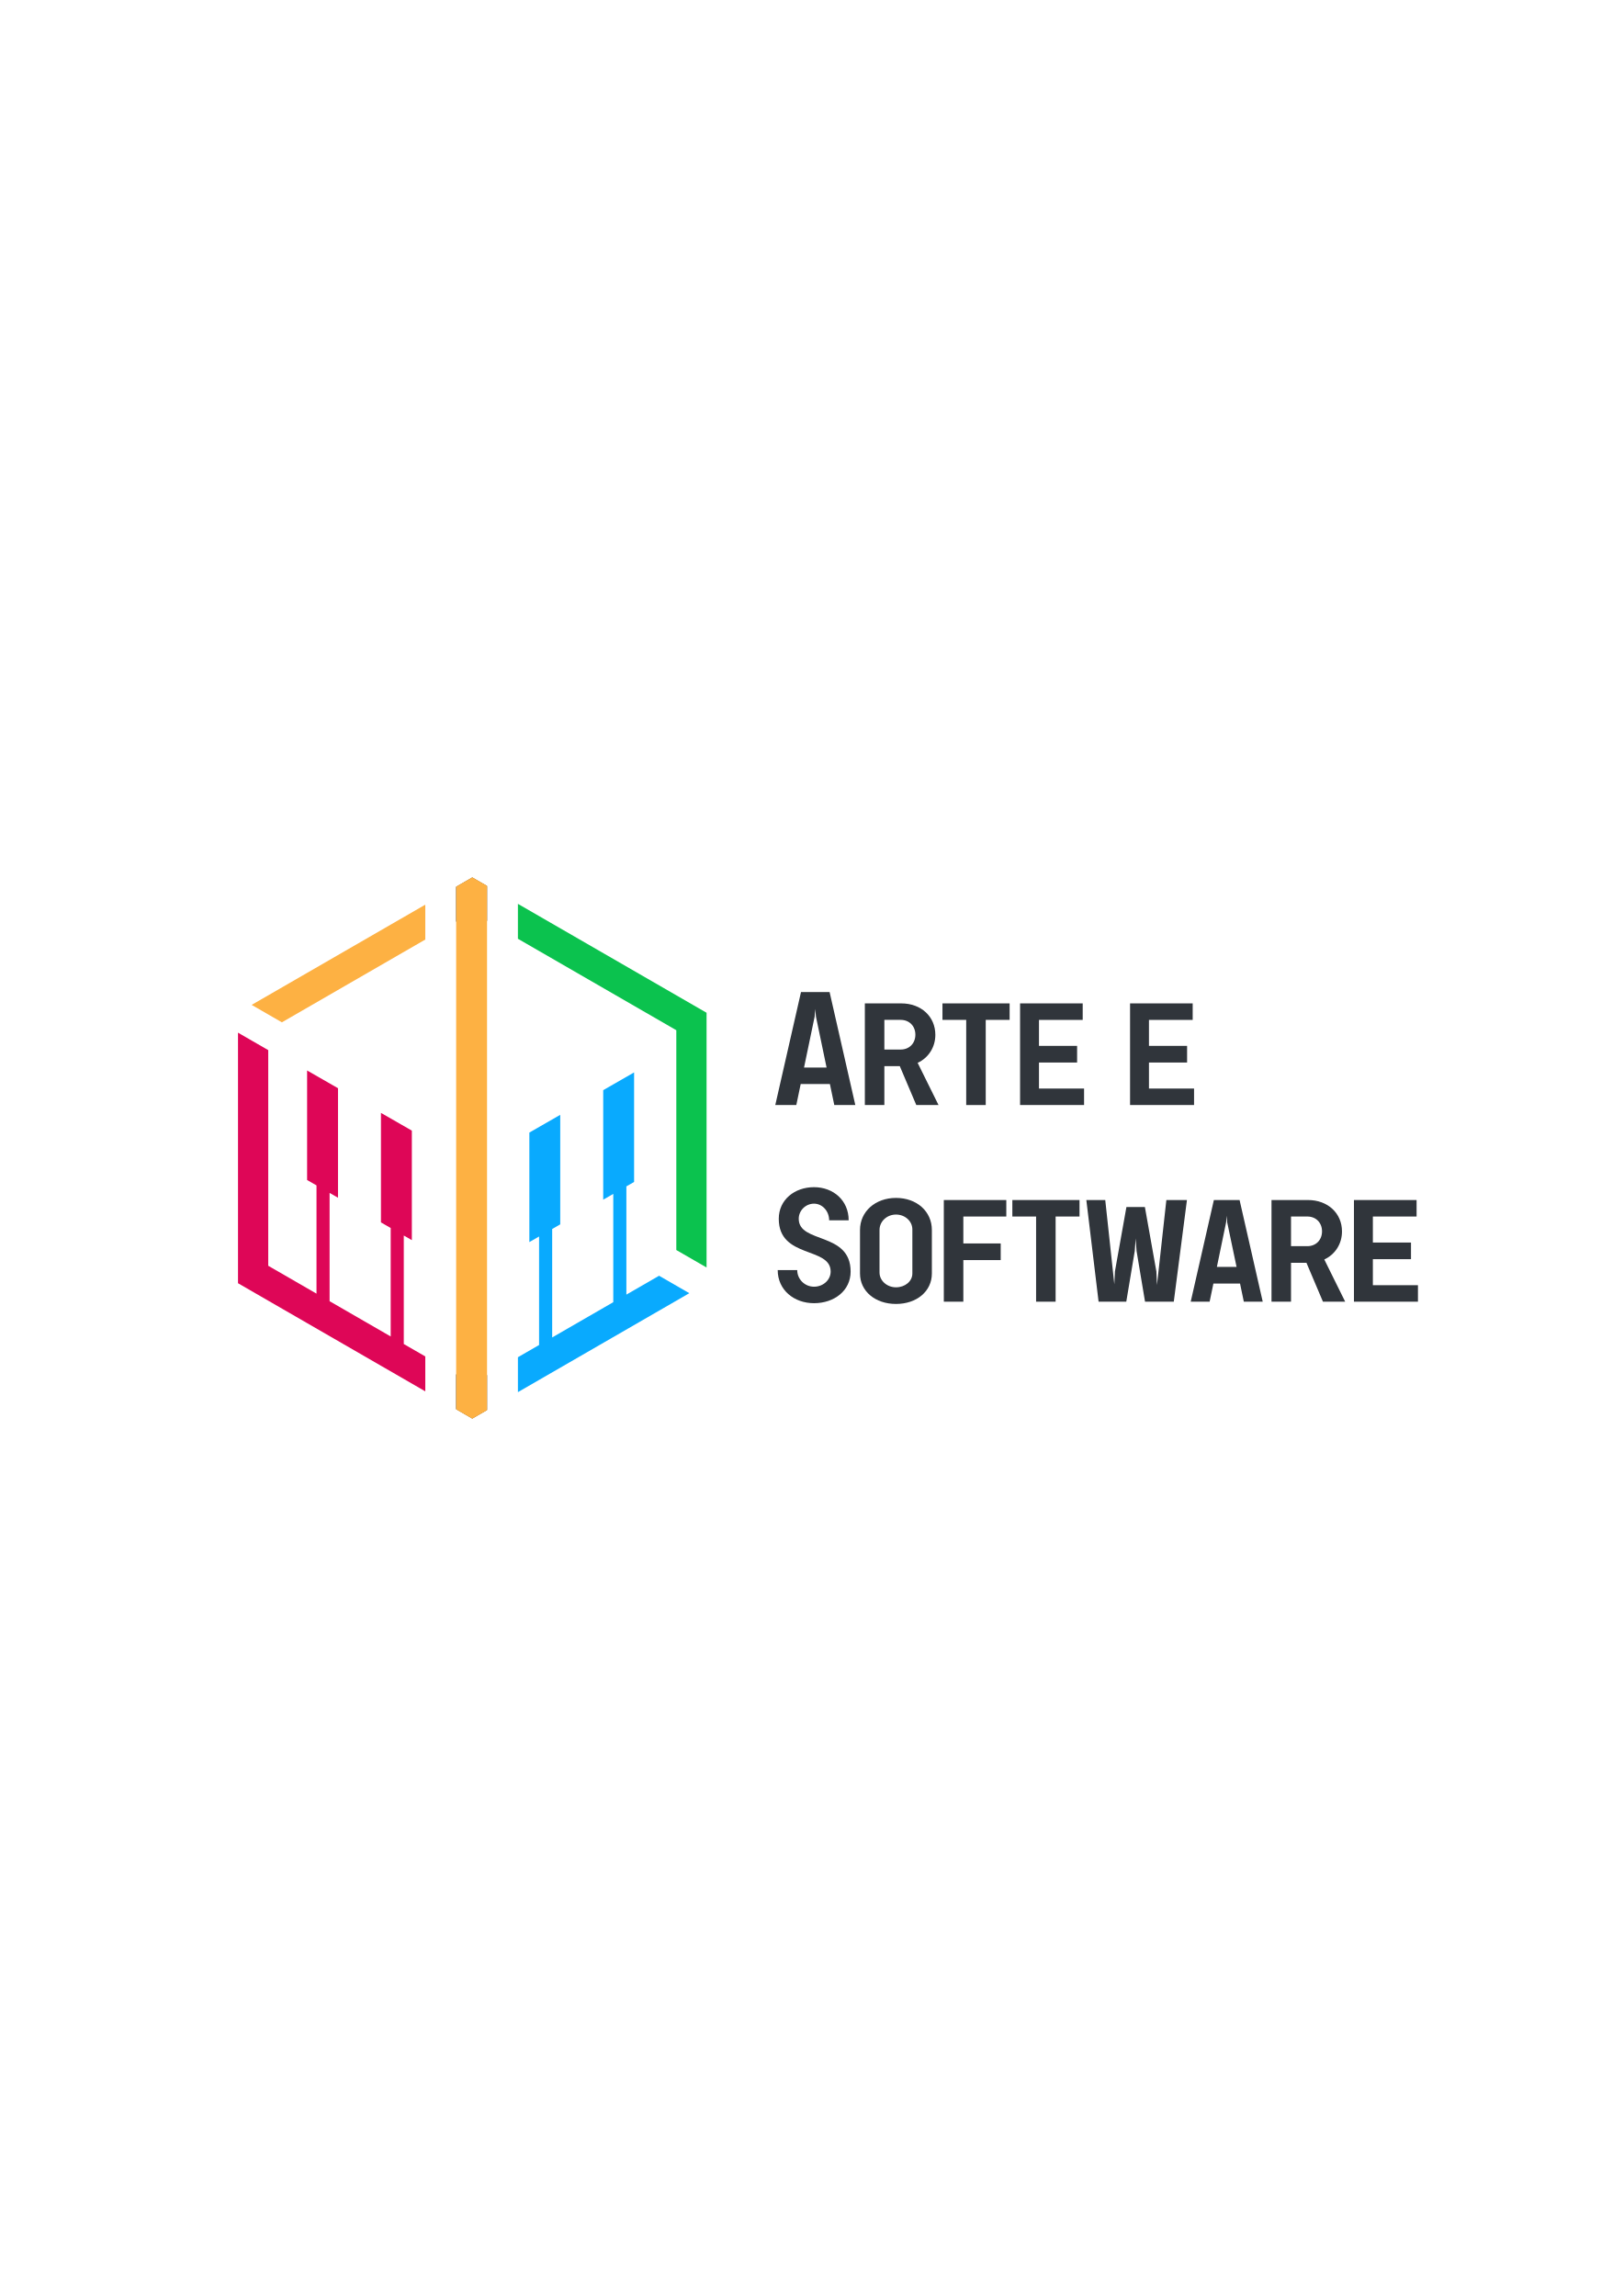
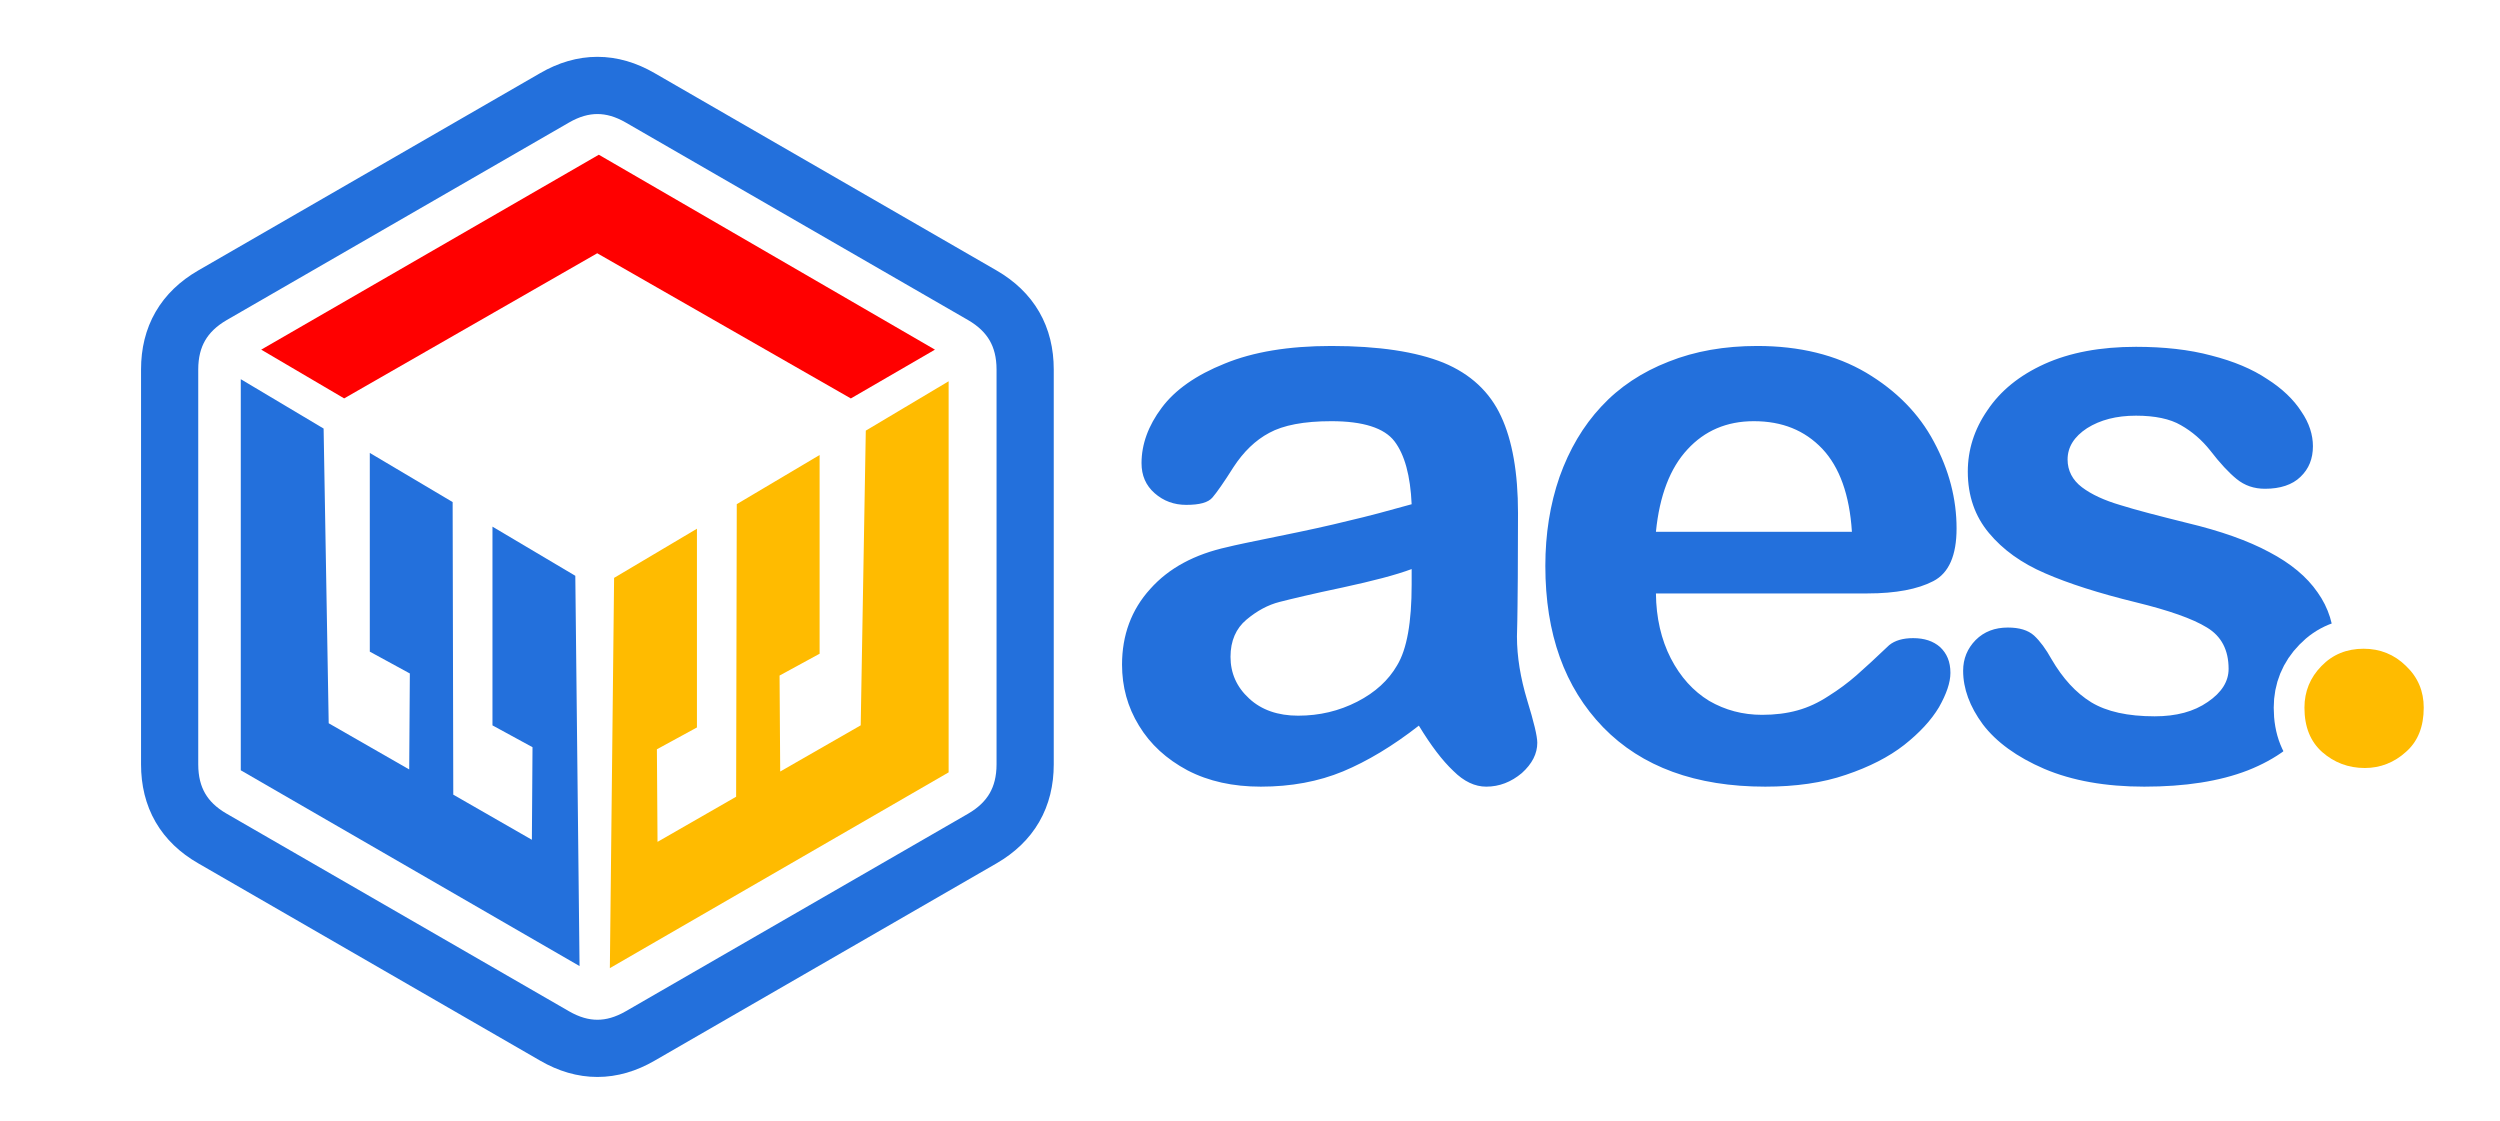
- <svg xmlns="http://www.w3.org/2000/svg" width="210mm" height="297mm" viewBox="0 0 210 297" version="1.1" id="svg8">
-   <defs id="defs2" />
-   <g id="layer1">
-     <g id="g986" transform="matrix(0.9190013,0,0,0.9190013,3.23801,5.735095)">
-       <path style="fill:#000000;fill-opacity:1;stroke-width:5.1;paint-order:stroke markers fill" d="m 60.677,187.197 v 4.913 l 2.266,1.308 2.073,-1.197 v -4.915 l -2.074,1.198 z" id="path958" />
-       <path style="fill:#fdb143;fill-opacity:1;stroke-width:5.1;paint-order:stroke markers fill" d="m 56.33,121.095 -24.438,14.109 4.255,2.456 20.183,-11.653 z" id="path952" />
-       <path style="fill:#0bc24e;fill-opacity:1;stroke-width:5.1;paint-order:stroke markers fill" d="m 69.364,120.984 v 4.914 l 22.292,12.871 v 30.94 l 4.257,2.457 v -35.854 z" id="path950" />
-       <path style="fill:#000000;fill-opacity:1;stroke-width:5.1;paint-order:stroke markers fill" d="m 62.943,117.278 -2.266,1.308 v 4.912 l 2.265,-1.307 2.074,1.198 v -4.914 z" id="path938" />
-       <path id="path942" style="fill:#fdb143;fill-opacity:1;stroke-width:7.559;paint-order:stroke markers fill" d="m 62.943,117.247 -2.27,1.311 v 73.582 l 2.27,1.311 2.077,-1.199 v -73.805 z" />
-       <path id="path970" style="fill:#09aafe;fill-opacity:1;stroke-width:6.309;paint-order:stroke markers fill" d="m 82.785,158.089 v 22.631 h 1.843 v -22.631 z m -10.441,4.772 v 22.632 h 1.842 v -22.632 z m 13.371,-18.151 -4.346,2.496 v 15.416 l 4.346,-2.496 z m -10.394,5.969 -4.347,2.496 v 15.416 l 4.347,-2.496 z m 13.909,22.649 -19.865,11.47 v 4.914 l 24.121,-13.927 z" />
-       <path id="path944" style="fill:#de0657;fill-opacity:1;stroke-width:6.309;paint-order:stroke markers fill" d="m 41.019,157.143 v 22.632 h 1.842 v -22.632 z m 10.441,6.331 v 22.631 h 1.843 v -22.631 z m -11.764,-19.037 v 15.416 l 4.347,2.495 v -15.416 z m 10.394,5.969 v 15.416 l 4.347,2.496 v -15.416 z m -20.118,-11.291 v 35.267 l 26.358,15.218 v -4.913 l -22.103,-12.761 v -30.354 z" />
+ <svg xmlns="http://www.w3.org/2000/svg" xmlns:ns1="https://boxy-svg.com" viewBox="61.9 -3.1 1180 529.1">
+   <g transform="matrix(1, 0, 0, 1, -9.130373, -1.324001)">
+     <path d="M 332.8 44.4 Q 353 32.7 373.2 44.4 L 534.7 137.6 Q 554.9 149.3 554.9 172.6 L 554.9 359 Q 554.9 382.3 534.7 394 L 373.2 487.2 Q 353 498.9 332.8 487.2 L 171.3 394 Q 151.1 382.4 151.1 359 L 151.1 172.6 Q 151.1 149.3 171.3 137.6 Z" style="fill-opacity: 0.76; fill: none; stroke-width: 27px; stroke: rgb(35, 112, 220);" ns1:shape="n-gon 353 265.8 233.1 233.1 6 0.1 1@93a96c55" />
+     <g transform="matrix(1, 0, 0, 1, -153.6235, -31.49722)">
+       <path d="M 498.2 485.7 L 338.3 393.3 L 338.3 208.7 L 377.4 232 L 379.8 371.1 L 417.8 392.9 L 418.1 347.6 L 399.2 337.3 L 399.2 243.5 L 438.3 266.7 L 438.6 404.8 L 475.7 426.1 L 476 382.4 L 457.1 372.1 L 457.1 278.3 L 496.2 301.5 L 498.2 485.7 Z" style="fill: rgb(35, 112, 220);" />
    </g>
-     <g aria-label="Arte e Software" id="text1018" style="font-size:19.566px;line-height:1.25;font-family:Roboto;-inkscape-font-specification:Roboto;letter-spacing:0px;fill:#30353b;fill-opacity:1;stroke-width:0.102">
-       <path d="m 103.597,128.327 -3.326,14.616 h 2.72 l 0.567,-2.72 h 3.776 l 0.567,2.72 h 2.72 l -3.326,-14.616 z m 1.839,2.191 0.098,0.998 1.37,6.574 h -2.915 l 1.37,-6.574 z" style="font-style:normal;font-variant:normal;font-weight:normal;font-stretch:normal;font-family:'a Area Kilometer 50';-inkscape-font-specification:'a Area Kilometer 50, ';fill:#30353b;fill-opacity:1;stroke-width:0.102" id="path1020" />
-       <path d="m 114.378,142.943 v -5.029 h 1.996 l 2.133,5.029 h 2.876 l -2.7,-5.459 c 1.409,-0.646 2.289,-2.035 2.289,-3.62 0,-2.368 -1.839,-4.07 -4.402,-4.07 h -4.715 v 13.149 z m 0,-11.016 h 2.113 c 1.115,0 1.898,0.802 1.898,1.918 0,1.115 -0.783,1.918 -1.898,1.918 h -2.113 z" style="font-style:normal;font-variant:normal;font-weight:normal;font-stretch:normal;font-family:'a Area Kilometer 50';-inkscape-font-specification:'a Area Kilometer 50, ';fill:#30353b;fill-opacity:1;stroke-width:0.102" id="path1022" />
-       <path d="m 121.892,131.927 h 3.072 v 11.016 h 2.524 v -11.016 h 3.091 v -2.133 h -8.687 z" style="font-style:normal;font-variant:normal;font-weight:normal;font-stretch:normal;font-family:'a Area Kilometer 50';-inkscape-font-specification:'a Area Kilometer 50, ';fill:#30353b;fill-opacity:1;stroke-width:0.102" id="path1024" />
-       <path d="m 134.375,137.445 h 4.931 v -2.152 h -4.931 v -3.365 h 5.655 v -2.133 h -8.1 v 13.149 h 8.277 v -2.133 h -5.831 z" style="font-style:normal;font-variant:normal;font-weight:normal;font-stretch:normal;font-family:'a Area Kilometer 50';-inkscape-font-specification:'a Area Kilometer 50, ';fill:#30353b;fill-opacity:1;stroke-width:0.102" id="path1026" />
-       <path d="m 148.6,137.445 h 4.931 v -2.152 h -4.931 v -3.365 h 5.655 v -2.133 h -8.1 v 13.149 h 8.277 v -2.133 h -5.831 z" style="font-style:normal;font-variant:normal;font-weight:normal;font-stretch:normal;font-family:'a Area Kilometer 50';-inkscape-font-specification:'a Area Kilometer 50, ';fill:#30353b;fill-opacity:1;stroke-width:0.102" id="path1028" />
-       <path d="m 100.584,164.29 c 0,2.583 2.113,4.285 4.696,4.285 2.622,0 4.735,-1.624 4.735,-4.089 0,-5.185 -6.711,-3.581 -6.711,-6.829 0,-1.076 0.9,-1.957 1.976,-1.957 1.076,0 1.957,0.959 1.957,2.152 h 2.524 c 0,-2.583 -1.996,-4.285 -4.481,-4.285 -2.505,0 -4.559,1.624 -4.559,4.089 0,5.185 6.711,3.581 6.711,6.829 0,1.076 -0.959,1.957 -2.152,1.957 -1.194,0 -2.172,-0.959 -2.172,-2.152 z" style="font-style:normal;font-variant:normal;font-weight:normal;font-stretch:normal;font-family:'a Area Kilometer 50';-inkscape-font-specification:'a Area Kilometer 50, ';fill:#30353b;fill-opacity:1;stroke-width:0.102" id="path1030" />
-       <path d="m 117.998,164.74 c 0,0.998 -0.939,1.781 -2.113,1.781 -1.174,0 -2.133,-0.861 -2.133,-1.918 v -5.498 c 0,-1.115 0.959,-1.996 2.133,-1.996 1.174,0 2.113,0.861 2.113,1.918 z m -6.77,0 c 0,2.27 1.957,3.933 4.657,3.933 2.681,0 4.637,-1.644 4.637,-3.933 v -5.635 c 0,-2.407 -1.957,-4.148 -4.637,-4.148 -2.681,0 -4.657,1.761 -4.657,4.148 z" style="font-style:normal;font-variant:normal;font-weight:normal;font-stretch:normal;font-family:'a Area Kilometer 50';-inkscape-font-specification:'a Area Kilometer 50, ';fill:#30353b;fill-opacity:1;stroke-width:0.102" id="path1032" />
-       <path d="m 124.592,162.999 h 4.833 v -2.152 h -4.833 v -3.483 h 5.557 v -2.133 h -8.081 v 13.149 h 2.524 z" style="font-style:normal;font-variant:normal;font-weight:normal;font-stretch:normal;font-family:'a Area Kilometer 50';-inkscape-font-specification:'a Area Kilometer 50, ';fill:#30353b;fill-opacity:1;stroke-width:0.102" id="path1034" />
-       <path d="m 130.931,157.364 h 3.072 v 11.016 h 2.524 v -11.016 h 3.091 v -2.133 h -8.687 z" style="font-style:normal;font-variant:normal;font-weight:normal;font-stretch:normal;font-family:'a Area Kilometer 50';-inkscape-font-specification:'a Area Kilometer 50, ';fill:#30353b;fill-opacity:1;stroke-width:0.102" id="path1036" />
-       <path d="m 150.85,155.231 -1.213,10.996 -0.078,-1.761 -1.487,-8.335 h -2.387 l -1.487,8.335 -0.078,1.663 -1.174,-10.898 h -2.446 l 1.585,13.149 h 3.581 l 1.096,-6.555 0.117,-1.624 0.117,1.624 1.096,6.555 h 3.718 l 1.702,-13.149 z" style="font-style:normal;font-variant:normal;font-weight:normal;font-stretch:normal;font-family:'a Area Kilometer 50';-inkscape-font-specification:'a Area Kilometer 50, ';fill:#30353b;fill-opacity:1;stroke-width:0.102" id="path1038" />
-       <path d="m 156.994,155.231 -2.994,13.149 h 2.446 l 0.489,-2.348 h 3.444 l 0.489,2.348 h 2.446 l -2.994,-13.149 z m 1.663,2.035 0.059,0.841 1.213,5.772 h -2.544 l 1.194,-5.772 z" style="font-style:normal;font-variant:normal;font-weight:normal;font-stretch:normal;font-family:'a Area Kilometer 50';-inkscape-font-specification:'a Area Kilometer 50, ';fill:#30353b;fill-opacity:1;stroke-width:0.102" id="path1040" />
-       <path d="m 166.972,168.379 v -5.029 h 1.996 l 2.133,5.029 h 2.876 l -2.7,-5.459 c 1.409,-0.646 2.289,-2.035 2.289,-3.62 0,-2.368 -1.839,-4.07 -4.402,-4.07 h -4.715 v 13.149 z m 0,-11.016 h 2.113 c 1.115,0 1.898,0.802 1.898,1.918 0,1.115 -0.783,1.918 -1.898,1.918 h -2.113 z" style="font-style:normal;font-variant:normal;font-weight:normal;font-stretch:normal;font-family:'a Area Kilometer 50';-inkscape-font-specification:'a Area Kilometer 50, ';fill:#30353b;fill-opacity:1;stroke-width:0.102" id="path1042" />
-       <path d="m 177.558,162.881 h 4.931 V 160.729 h -4.931 v -3.365 h 5.655 v -2.133 H 175.112 v 13.149 h 8.277 v -2.133 h -5.831 z" style="font-style:normal;font-variant:normal;font-weight:normal;font-stretch:normal;font-family:'a Area Kilometer 50';-inkscape-font-specification:'a Area Kilometer 50, ';fill:#30353b;fill-opacity:1;stroke-width:0.102" id="path1044" />
+     <path d="M 432.8 25.6 L 432.9 71.5 L 313.7 140.9 L 313.3 278.6 L 273.8 301 L 273.8 117 L 432.8 25.6 Z" style="fill: rgb(255, 0, 0);" transform="matrix(0.5, 0.866025, -0.866025, 0.5, 318.0969, -224.3601)" />
+     <g transform="matrix(-1, 0, 0, 1, 857.084, -30.51834)">
+       <path d="M 498.2 485.7 L 338.3 393.3 L 338.3 208.7 L 377.4 232 L 379.8 371.1 L 417.8 392.9 L 418.1 347.6 L 399.2 337.3 L 399.2 243.5 L 438.3 266.7 L 438.6 404.8 L 475.7 426.1 L 476 382.4 L 457.1 372.1 L 457.1 278.3 L 496.2 301.5 L 498.2 485.7 Z" style="fill: rgb(255, 187, 0);" />
    </g>
  </g>
+   <path d="M 731.6 339.4 C 719.3 349 707.3 356.2 695.8 361 C 684.2 365.8 671.3 368.2 657 368.2 C 643.9 368.2 632.4 365.7 622.4 360.5 C 612.5 355.2 604.9 348.3 599.5 339.4 C 594.1 330.6 591.5 321 591.5 310.6 C 591.5 296.7 595.9 284.7 604.8 274.9 C 613.6 265 625.8 258.5 641.3 255.1 C 644.4 254.3 652.5 252.6 665.3 250 C 678.2 247.4 689.2 245 698.4 242.7 C 707.5 240.6 717.5 237.9 728.2 234.9 C 727.6 221.4 724.9 211.5 720.1 205.2 C 715.3 198.9 705.3 195.7 690.3 195.7 C 677.3 195.7 667.6 197.6 661 201.2 C 654.4 204.7 648.8 210.2 644.1 217.4 C 639.5 224.7 636.1 229.5 634.2 231.7 C 632.2 234.1 628.1 235.2 621.8 235.2 C 616.1 235.2 611.1 233.4 606.9 229.7 C 602.7 226 600.7 221.3 600.7 215.5 C 600.7 206.6 603.9 197.8 610.2 189.4 C 616.5 180.9 626.5 173.9 640 168.5 C 653.4 163 670.1 160.2 690.3 160.2 C 712.7 160.2 730.3 162.9 743.2 168.1 C 756 173.4 765.1 181.9 770.4 193.4 C 775.7 204.7 778.4 220 778.4 239 C 778.4 250.9 778.3 261.2 778.3 269.5 C 778.2 277.8 778.2 287.1 777.9 297.3 C 777.9 306.9 779.6 317 782.7 327.3 C 785.9 337.7 787.5 344.4 787.5 347.5 C 787.5 352.6 785.1 357.4 780.2 361.8 C 775.2 366 769.6 368.2 763.4 368.2 C 758.1 368.2 752.9 365.8 747.9 360.8 C 742.7 355.9 737.3 348.8 731.6 339.4 Z M 728.2 265.5 C 720.7 268.3 709.9 271.1 695.6 274.2 C 681.3 277.2 671.4 279.6 665.9 281 C 660.4 282.4 655.2 285.2 650.2 289.4 C 645.3 293.5 642.7 299.4 642.7 306.9 C 642.7 314.6 645.6 321.2 651.5 326.6 C 657.3 332 665.1 334.7 674.6 334.7 C 684.7 334.7 693.9 332.5 702.5 328.1 C 711.1 323.7 717.3 317.9 721.3 311 C 726 303.3 728.2 290.5 728.2 272.8 Z M 943.4 277 L 843.5 277 C 843.6 288.5 846 298.8 850.5 307.6 C 855.1 316.5 861.1 323.1 868.6 327.7 C 876.2 332.1 884.5 334.3 893.6 334.3 C 899.7 334.3 905.3 333.6 910.3 332.2 C 915.4 330.8 920.3 328.5 925 325.4 C 929.8 322.4 934.2 319.1 938.1 315.7 C 942.1 312.2 947.3 307.4 953.6 301.4 C 956.3 299.2 960.1 298.1 964.9 298.1 C 970.2 298.1 974.4 299.5 977.6 302.3 C 980.8 305.3 982.5 309.2 982.5 314.5 C 982.5 319.1 980.6 324.5 977.1 330.7 C 973.4 336.9 967.9 342.8 960.7 348.5 C 953.4 354.2 944.2 358.9 933.2 362.6 C 922.2 366.4 909.4 368.2 895.1 368.2 C 862.4 368.2 836.8 358.9 818.6 340.2 C 800.4 321.4 791.3 296.1 791.3 264 C 791.3 249 793.5 235 798 222 C 802.6 209.1 809.1 198 817.7 188.8 C 826.2 179.6 836.9 172.5 849.5 167.6 C 862 162.6 876 160.2 891.3 160.2 C 911.3 160.2 928.4 164.4 942.7 172.8 C 957 181.3 967.7 192.2 974.7 205.4 C 981.9 218.8 985.4 232.4 985.4 246.3 C 985.4 259 981.8 267.4 974.4 271.2 C 967.1 275 956.7 277 943.4 277 Z M 843.5 247.9 L 936 247.9 C 934.9 230.5 930.2 217.4 922 208.7 C 913.7 200 903.1 195.7 889.7 195.7 C 876.9 195.7 866.5 200.2 858.4 209 C 850.2 217.8 845.2 230.8 843.5 247.9 Z M 1163.6 301.4 C 1163.6 315.6 1160.2 327.5 1153.3 337.6 C 1146.5 347.7 1136.3 355.2 1122.9 360.5 C 1109.5 365.7 1093.2 368.2 1074 368.2 C 1055.7 368.2 1040 365.4 1026.8 359.8 C 1013.8 354.2 1004.1 347.1 997.8 338.8 C 991.6 330.4 988.5 321.9 988.5 313.5 C 988.5 307.8 990.5 303 994.4 299 C 998.4 295 1003.5 293.1 1009.6 293.1 C 1015 293.1 1019.1 294.3 1022 296.9 C 1024.8 299.5 1027.6 303.3 1030.2 308 C 1035.5 317.1 1041.7 323.9 1049 328.4 C 1056.3 332.8 1066.2 335 1078.9 335 C 1089.1 335 1097.4 332.8 1104 328.2 C 1110.6 323.7 1113.8 318.5 1113.8 312.6 C 1113.8 303.7 1110.4 297.2 1103.6 293.1 C 1096.8 288.9 1085.6 285 1070.1 281.2 C 1052.5 276.9 1038.2 272.3 1027.2 267.5 C 1016 262.7 1007.2 256.3 1000.7 248.5 C 994.1 240.6 990.7 231 990.7 219.5 C 990.7 209.3 993.7 199.6 1000 190.5 C 1006.1 181.4 1015 174.1 1026.9 168.7 C 1038.9 163.3 1053.2 160.6 1070.1 160.6 C 1083.2 160.6 1095.2 161.9 1105.6 164.7 C 1116.2 167.4 1125 171.1 1132 175.8 C 1139.1 180.3 1144.5 185.5 1148.1 191.1 C 1151.9 196.6 1153.6 202.2 1153.6 207.5 C 1153.6 213.4 1151.7 218.2 1147.7 222 C 1143.9 225.7 1138.2 227.6 1131 227.6 C 1125.8 227.6 1121.4 226.1 1117.6 223 C 1114 220.1 1109.7 215.5 1105.1 209.5 C 1101.2 204.6 1096.6 200.6 1091.3 197.6 C 1086.2 194.6 1079 193.1 1070.1 193.1 C 1060.8 193.1 1053.2 195.1 1047 199 C 1040.9 203 1037.8 207.9 1037.8 213.8 C 1037.8 219 1040.1 223.5 1044.6 226.9 C 1049.1 230.3 1055.2 233.1 1062.7 235.3 C 1070.3 237.7 1080.9 240.4 1094.1 243.7 C 1110 247.5 1123 252.1 1133 257.5 C 1143.1 262.8 1150.7 269.1 1155.8 276.5 C 1161 283.8 1163.6 292.1 1163.6 301.4 Z" style="white-space: pre; fill: rgb(35, 112, 220);" />
+   <path d="M 1178.1 359.4 C 1170.3 359.4 1163.6 356.8 1158 351.9 C 1152.4 346.9 1149.6 340 1149.6 330.9 C 1149.6 323.3 1152.3 316.7 1157.6 311.3 C 1162.9 305.8 1169.6 303.1 1177.5 303.1 C 1185.3 303.1 1192 305.8 1197.5 311.2 C 1203.2 316.6 1205.9 323.2 1205.9 330.9 C 1205.9 339.8 1203.2 346.8 1197.5 351.8 C 1192 356.8 1185.4 359.4 1178.1 359.4 Z" style="white-space: pre; stroke: rgb(255, 255, 255); paint-order: stroke; stroke-width: 29px; fill: rgb(255, 187, 0);" />
</svg>
